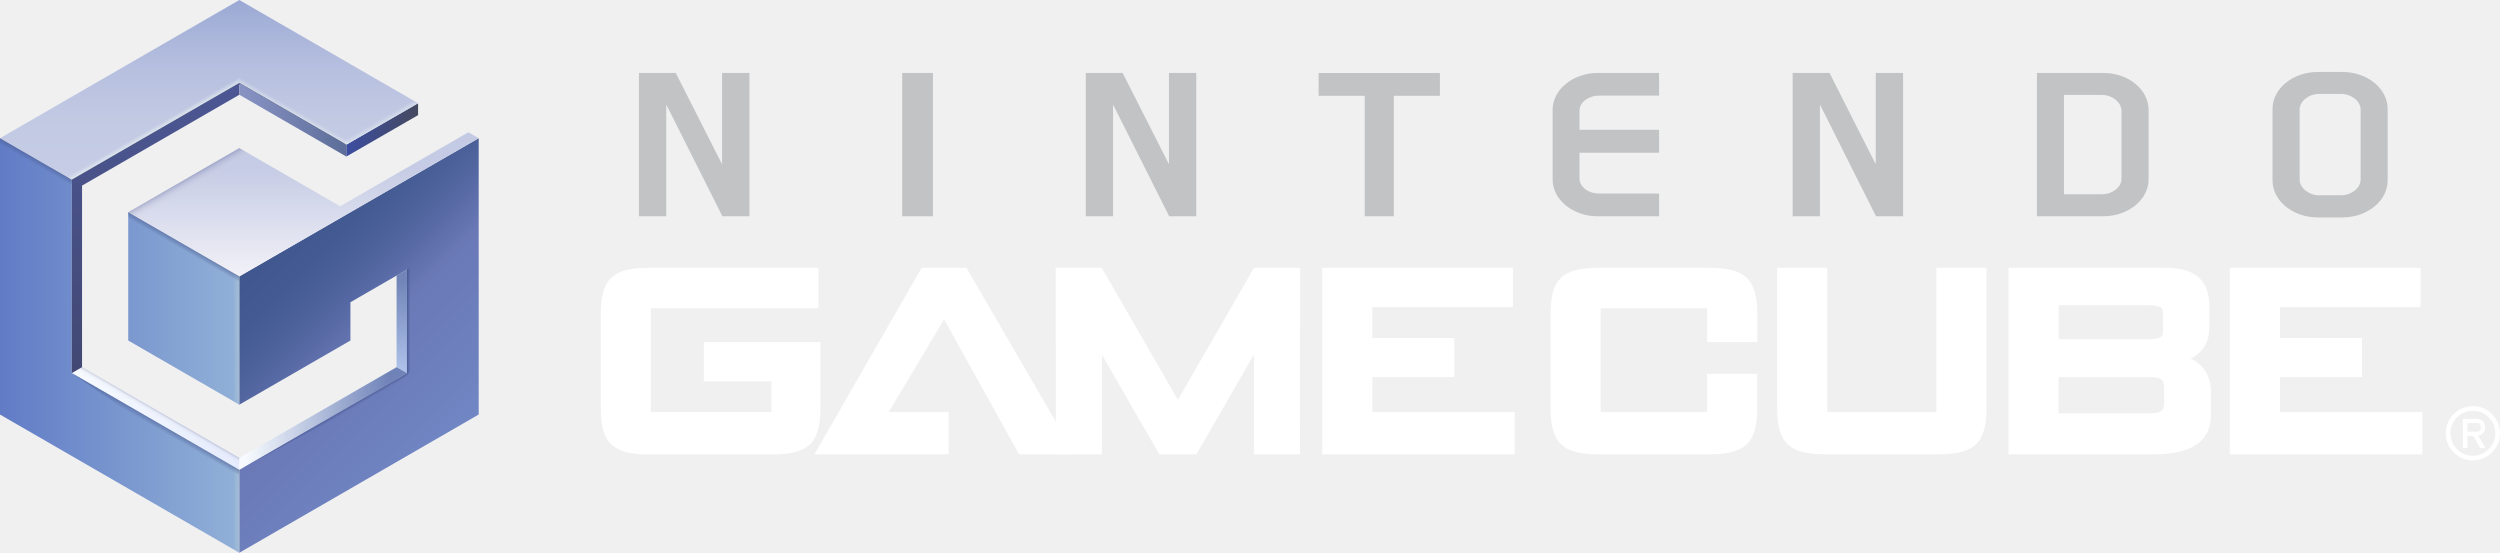
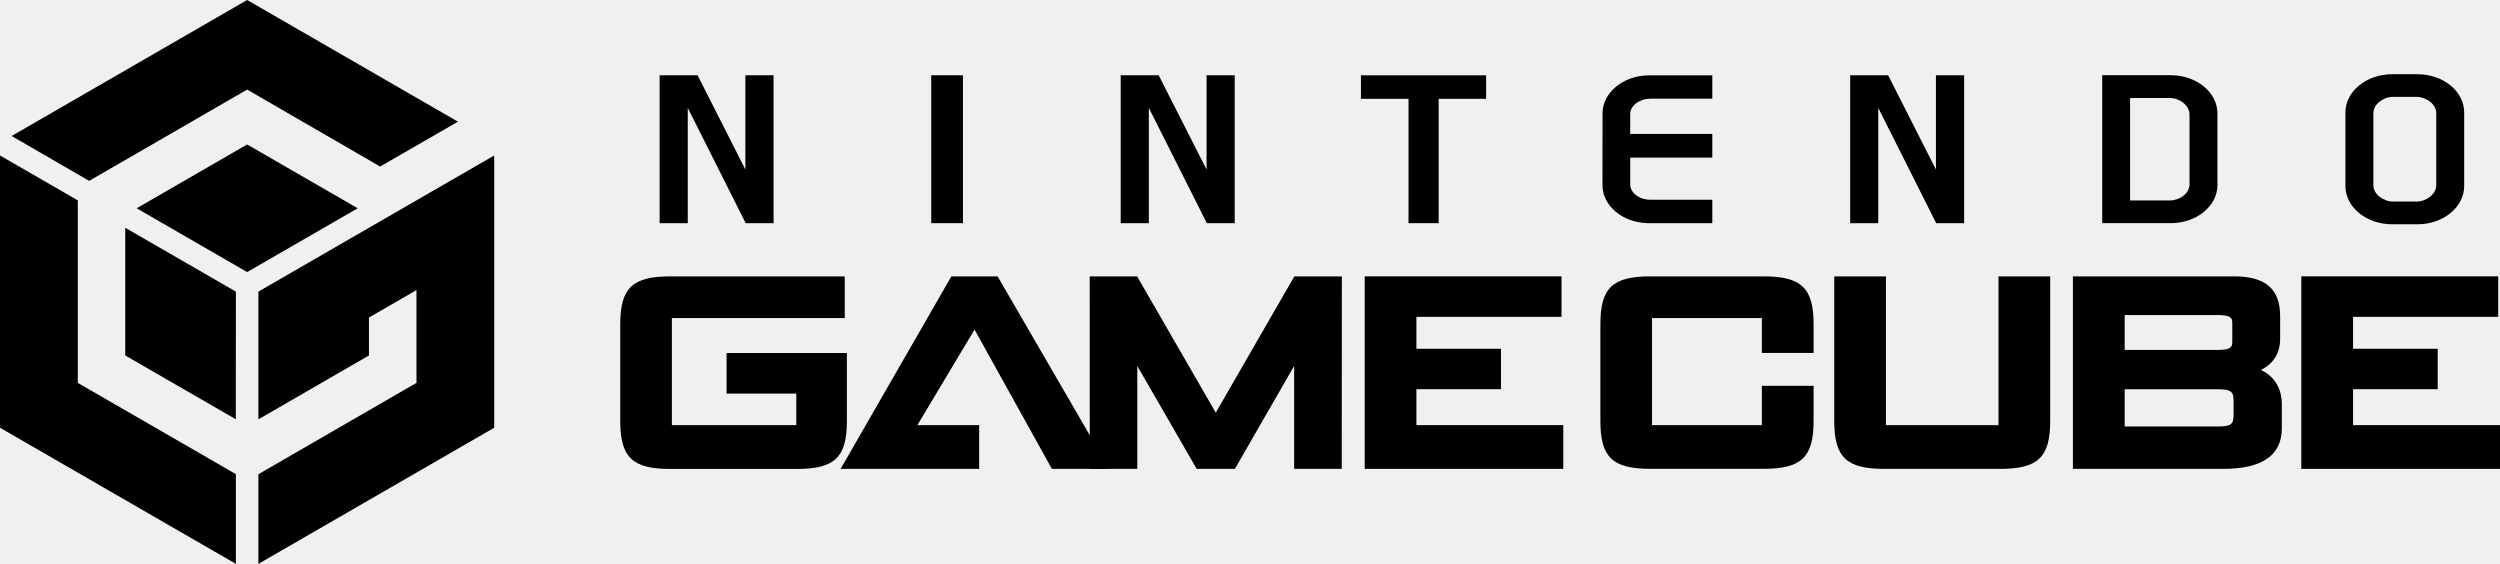
- <svg xmlns="http://www.w3.org/2000/svg" version="1.1" id="Layer_1" x="0px" y="0px" viewBox="0 0 3839 848.8" style="enable-background:new 0 0 3839 848.8;" xml:space="preserve">
+ <svg xmlns="http://www.w3.org/2000/svg" version="1.1" id="Layer_1" x="0px" y="0px" viewBox="0 0 3840 866.1" style="enable-background:new 0 0 3840 866.1;" xml:space="preserve">
  <style type="text/css">
	.st0{fill:#C2C3C4;}
	.st1{fill:url(#SVGID_1_);}
	.st2{fill:url(#SVGID_2_);}
- 	.st3{fill:none;stroke:#000000;stroke-width:8.06;stroke-miterlimit:10;}
+ 	.st3{fill:none;stroke:#000000;stroke-width:4.215;stroke-miterlimit:10;}
	.st4{fill:url(#SVGID_3_);}
	.st5{fill:url(#SVGID_4_);}
	.st6{fill:url(#SVGID_5_);}
	.st7{fill:url(#SVGID_6_);}
	.st8{fill:url(#SVGID_7_);}
	.st9{fill:url(#SVGID_8_);}
	.st10{fill:url(#SVGID_9_);}
	.st11{opacity:0.7;fill:url(#SVGID_10_);enable-background:new    ;}
	.st12{opacity:0.7;fill:url(#SVGID_11_);enable-background:new    ;}
	.st13{opacity:0.7;}
	.st14{opacity:0.7;fill:url(#SVGID_12_);enable-background:new    ;}
	.st15{opacity:0.7;fill:url(#SVGID_13_);enable-background:new    ;}
	.st16{fill:url(#SVGID_14_);}
	.st17{fill:url(#SVGID_15_);}
	.st18{opacity:0.7;fill:url(#SVGID_16_);enable-background:new    ;}
	.st19{opacity:0.7;fill:url(#SVGID_17_);enable-background:new    ;}
	.st20{opacity:0.7;fill:url(#SVGID_18_);enable-background:new    ;}
	.st21{opacity:0.7;fill:url(#SVGID_19_);enable-background:new    ;}
	.st22{opacity:0.7;fill:url(#SVGID_20_);enable-background:new    ;}
	.st23{opacity:0.7;fill:url(#SVGID_21_);enable-background:new    ;}
	.st24{opacity:0.7;fill:url(#SVGID_22_);enable-background:new    ;}
	.st25{fill:url(#SVGID_23_);}
	.st26{fill:url(#SVGID_24_);}
- 	.st27{fill:none;stroke:#000000;stroke-width:8.082;stroke-miterlimit:10;}
+ 	.st27{fill:none;stroke:#000000;stroke-width:8.088;stroke-miterlimit:10;}
	.st28{fill:url(#SVGID_25_);}
	.st29{fill:url(#SVGID_26_);}
	.st30{fill:url(#SVGID_27_);}
	.st31{fill:url(#SVGID_28_);}
	.st32{fill:url(#SVGID_29_);}
	.st33{fill:url(#SVGID_30_);}
	.st34{fill:url(#SVGID_31_);}
	.st35{opacity:0.7;fill:url(#SVGID_32_);enable-background:new    ;}
	.st36{opacity:0.7;fill:url(#SVGID_33_);enable-background:new    ;}
	.st37{opacity:0.7;fill:url(#SVGID_34_);enable-background:new    ;}
	.st38{opacity:0.7;fill:url(#SVGID_35_);enable-background:new    ;}
	.st39{fill:url(#SVGID_36_);}
	.st40{fill:url(#SVGID_37_);}
	.st41{opacity:0.7;fill:url(#SVGID_38_);enable-background:new    ;}
	.st42{opacity:0.7;fill:url(#SVGID_39_);enable-background:new    ;}
	.st43{opacity:0.7;fill:url(#SVGID_40_);enable-background:new    ;}
	.st44{opacity:0.7;fill:url(#SVGID_41_);enable-background:new    ;}
	.st45{opacity:0.7;fill:url(#SVGID_42_);enable-background:new    ;}
	.st46{opacity:0.7;fill:url(#SVGID_43_);enable-background:new    ;}
	.st47{opacity:0.7;fill:url(#SVGID_44_);enable-background:new    ;}
	.st48{fill:url(#SVGID_45_);}
	.st49{fill:url(#SVGID_46_);}
- 	.st50{fill:none;stroke:#000000;stroke-width:4.213;stroke-miterlimit:10;}
+ 	.st50{fill:none;stroke:#000000;stroke-width:8.063;stroke-miterlimit:10;}
	.st51{fill:url(#SVGID_47_);}
	.st52{fill:url(#SVGID_48_);}
	.st53{fill:url(#SVGID_49_);}
	.st54{fill:url(#SVGID_50_);}
	.st55{fill:url(#SVGID_51_);}
	.st56{fill:url(#SVGID_52_);}
	.st57{fill:url(#SVGID_53_);}
	.st58{opacity:0.7;fill:url(#SVGID_54_);enable-background:new    ;}
	.st59{opacity:0.7;fill:url(#SVGID_55_);enable-background:new    ;}
	.st60{opacity:0.7;fill:url(#SVGID_56_);enable-background:new    ;}
	.st61{opacity:0.7;fill:url(#SVGID_57_);enable-background:new    ;}
	.st62{fill:url(#SVGID_58_);}
	.st63{fill:url(#SVGID_59_);}
	.st64{opacity:0.7;fill:url(#SVGID_60_);enable-background:new    ;}
	.st65{opacity:0.7;fill:url(#SVGID_61_);enable-background:new    ;}
	.st66{opacity:0.7;fill:url(#SVGID_62_);enable-background:new    ;}
	.st67{opacity:0.7;fill:url(#SVGID_63_);enable-background:new    ;}
	.st68{opacity:0.7;fill:url(#SVGID_64_);enable-background:new    ;}
	.st69{opacity:0.7;fill:url(#SVGID_65_);enable-background:new    ;}
	.st70{opacity:0.7;fill:url(#SVGID_66_);enable-background:new    ;}
	.st71{fill:url(#SVGID_67_);}
	.st72{fill:url(#SVGID_68_);}
- 	.st73{fill:none;stroke:#000000;stroke-width:4.348;stroke-miterlimit:10;}
+ 	.st73{fill:none;stroke:#000000;stroke-width:4.35;stroke-miterlimit:10;}
	.st74{fill:url(#SVGID_69_);}
	.st75{fill:url(#SVGID_70_);}
	.st76{fill:url(#SVGID_71_);}
	.st77{fill:url(#SVGID_72_);}
	.st78{fill:url(#SVGID_73_);}
	.st79{fill:url(#SVGID_74_);}
	.st80{fill:url(#SVGID_75_);}
	.st81{opacity:0.7;fill:url(#SVGID_76_);enable-background:new    ;}
	.st82{opacity:0.7;fill:url(#SVGID_77_);enable-background:new    ;}
	.st83{opacity:0.7;fill:url(#SVGID_78_);enable-background:new    ;}
	.st84{opacity:0.7;fill:url(#SVGID_79_);enable-background:new    ;}
	.st85{fill:url(#SVGID_80_);}
	.st86{fill:url(#SVGID_81_);}
	.st87{opacity:0.7;fill:url(#SVGID_82_);enable-background:new    ;}
	.st88{opacity:0.7;fill:url(#SVGID_83_);enable-background:new    ;}
	.st89{opacity:0.7;fill:url(#SVGID_84_);enable-background:new    ;}
	.st90{opacity:0.7;fill:url(#SVGID_85_);enable-background:new    ;}
	.st91{opacity:0.7;fill:url(#SVGID_86_);enable-background:new    ;}
	.st92{opacity:0.7;fill:url(#SVGID_87_);enable-background:new    ;}
	.st93{opacity:0.7;fill:url(#SVGID_88_);enable-background:new    ;}
	.st94{fill:#FFFFFF;}
	.st95{fill:url(#SVGID_89_);}
	.st96{fill:url(#SVGID_90_);}
	.st97{fill:url(#SVGID_91_);}
	.st98{fill:url(#SVGID_92_);}
	.st99{fill:url(#SVGID_93_);}
	.st100{fill:url(#SVGID_94_);}
	.st101{fill:url(#SVGID_95_);}
	.st102{fill:url(#SVGID_96_);}
	.st103{fill:url(#SVGID_97_);}
	.st104{opacity:0.7;fill:url(#SVGID_98_);enable-background:new    ;}
	.st105{opacity:0.7;fill:url(#SVGID_99_);enable-background:new    ;}
	.st106{opacity:0.7;fill:url(#SVGID_100_);enable-background:new    ;}
	.st107{opacity:0.7;fill:url(#SVGID_101_);enable-background:new    ;}
	.st108{fill:url(#SVGID_102_);}
	.st109{fill:url(#SVGID_103_);}
	.st110{opacity:0.7;fill:url(#SVGID_104_);enable-background:new    ;}
	.st111{opacity:0.7;fill:url(#SVGID_105_);enable-background:new    ;}
	.st112{opacity:0.7;fill:url(#SVGID_106_);enable-background:new    ;}
	.st113{opacity:0.7;fill:url(#SVGID_107_);enable-background:new    ;}
	.st114{opacity:0.7;fill:url(#SVGID_108_);enable-background:new    ;}
	.st115{opacity:0.7;fill:url(#SVGID_109_);enable-background:new    ;}
	.st116{opacity:0.7;fill:url(#SVGID_110_);enable-background:new    ;}
	.st117{fill:url(#SVGID_111_);}
	.st118{fill:url(#SVGID_112_);}
	.st119{fill:url(#SVGID_113_);}
	.st120{fill:url(#SVGID_114_);}
	.st121{fill:url(#SVGID_115_);}
	.st122{fill:url(#SVGID_116_);}
	.st123{fill:url(#SVGID_117_);}
	.st124{fill:url(#SVGID_118_);}
	.st125{fill:url(#SVGID_119_);}
	.st126{opacity:0.7;fill:url(#SVGID_120_);enable-background:new    ;}
	.st127{opacity:0.7;fill:url(#SVGID_121_);enable-background:new    ;}
	.st128{opacity:0.7;fill:url(#SVGID_122_);enable-background:new    ;}
	.st129{opacity:0.7;fill:url(#SVGID_123_);enable-background:new    ;}
	.st130{fill:url(#SVGID_124_);}
	.st131{fill:url(#SVGID_125_);}
	.st132{opacity:0.7;fill:url(#SVGID_126_);enable-background:new    ;}
	.st133{opacity:0.7;fill:url(#SVGID_127_);enable-background:new    ;}
	.st134{opacity:0.7;fill:url(#SVGID_128_);enable-background:new    ;}
	.st135{opacity:0.7;fill:url(#SVGID_129_);enable-background:new    ;}
	.st136{opacity:0.7;fill:url(#SVGID_130_);enable-background:new    ;}
	.st137{opacity:0.7;fill:url(#SVGID_131_);enable-background:new    ;}
	.st138{opacity:0.7;fill:url(#SVGID_132_);enable-background:new    ;}
	.st139{fill:url(#SVGID_133_);}
	.st140{fill:url(#SVGID_134_);}
	.st141{fill:url(#SVGID_135_);}
	.st142{fill:url(#SVGID_136_);}
	.st143{fill:url(#SVGID_137_);}
	.st144{fill:url(#SVGID_138_);}
	.st145{fill:url(#SVGID_139_);}
	.st146{fill:url(#SVGID_140_);}
	.st147{fill:url(#SVGID_141_);}
	.st148{opacity:0.7;fill:url(#SVGID_142_);enable-background:new    ;}
	.st149{opacity:0.7;fill:url(#SVGID_143_);enable-background:new    ;}
	.st150{opacity:0.7;fill:url(#SVGID_144_);enable-background:new    ;}
	.st151{opacity:0.7;fill:url(#SVGID_145_);enable-background:new    ;}
	.st152{fill:url(#SVGID_146_);}
	.st153{fill:url(#SVGID_147_);}
	.st154{opacity:0.7;fill:url(#SVGID_148_);enable-background:new    ;}
	.st155{opacity:0.7;fill:url(#SVGID_149_);enable-background:new    ;}
	.st156{opacity:0.7;fill:url(#SVGID_150_);enable-background:new    ;}
	.st157{opacity:0.7;fill:url(#SVGID_151_);enable-background:new    ;}
	.st158{opacity:0.7;fill:url(#SVGID_152_);enable-background:new    ;}
	.st159{opacity:0.7;fill:url(#SVGID_153_);enable-background:new    ;}
	.st160{opacity:0.7;fill:url(#SVGID_154_);enable-background:new    ;}
	.st161{fill:url(#SVGID_155_);}
	.st162{fill:url(#SVGID_156_);}
	.st163{fill:url(#SVGID_157_);}
	.st164{fill:url(#SVGID_158_);}
	.st165{fill:url(#SVGID_159_);}
	.st166{fill:url(#SVGID_160_);}
	.st167{fill:url(#SVGID_161_);}
	.st168{fill:url(#SVGID_162_);}
	.st169{fill:url(#SVGID_163_);}
	.st170{opacity:0.7;fill:url(#SVGID_164_);enable-background:new    ;}
	.st171{opacity:0.7;fill:url(#SVGID_165_);enable-background:new    ;}
	.st172{opacity:0.7;fill:url(#SVGID_166_);enable-background:new    ;}
	.st173{opacity:0.7;fill:url(#SVGID_167_);enable-background:new    ;}
	.st174{fill:url(#SVGID_168_);}
	.st175{fill:url(#SVGID_169_);}
	.st176{opacity:0.7;fill:url(#SVGID_170_);enable-background:new    ;}
	.st177{opacity:0.7;fill:url(#SVGID_171_);enable-background:new    ;}
	.st178{opacity:0.7;fill:url(#SVGID_172_);enable-background:new    ;}
	.st179{opacity:0.7;fill:url(#SVGID_173_);enable-background:new    ;}
	.st180{opacity:0.7;fill:url(#SVGID_174_);enable-background:new    ;}
	.st181{opacity:0.7;fill:url(#SVGID_175_);enable-background:new    ;}
	.st182{opacity:0.7;fill:url(#SVGID_176_);enable-background:new    ;}
</style>
  <g>
-     <g>
-       <polyline class="st94" points="1415.3,411.2 1250.6,697.7 1456.7,697.7 1456.7,632.6 1364.8,632.6 1449.8,490.4 1564.9,697.7     1650.4,697.7 1484.1,411.2 1415.3,411.2   " />
-       <polyline class="st94" points="1837.2,697.7 1925.4,544.6 1925.4,697.7 1996.3,697.7 1996.5,411.2 1925.7,411.2 1808.8,614     1691.8,411.2 1621.2,411.2 1621.3,697.7 1692.1,697.7 1692.1,544.6 1780.3,697.7 1837.2,697.7   " />
-       <path class="st94" d="M1259.8,525.3h-179v60.4h103.8v47H999.4V473.3h257.2v-62.1H997c-56.2,0-74.4,17.2-74.4,71.2v144    c0,54.2,18.1,71.4,74.4,71.4h188.5c56.2,0,74.3-17.2,74.3-71.4L1259.8,525.3" />
-       <path class="st94" d="M2623.9,411.2h-168.4c-56.5,0-74.4,17.2-74.4,71.2v143.9c0,54.2,17.9,71.3,74.4,71.3h168.4    c56.2,0,74.5-17.1,74.5-71.3V574h-77v58.6h-163.4V473.4h163.5v51.9h77v-42.8C2698.4,428.5,2680.1,411.2,2623.9,411.2" />
-       <path class="st94" d="M2973.5,632.6h-167.5V411.2h-77v215c0,54.2,18.1,71.4,74.4,71.4h172.5c56.4,0,74.5-17.2,74.5-71.4v-215    h-76.9V632.6" />
-       <path class="st94" d="M3323.3,617c0,13.8-3.1,17.6-23.9,17.6h-138.3v-55.4h138.2c20.8,0,23.9,3.8,23.9,17.4V617 M3161.3,468.8    h137.9c21.3,0,22.3,4.6,22.3,12.9v26.1c0,8.3-1,13-22.3,13h-137.9V468.8z M3363.9,550.5c18.5-8.8,28.7-25.1,28.7-46.3v-33.6    c0-40.6-21.7-59.4-68.2-59.4h-240.1v286.4h223.4c58.2,0,87.5-20.2,87.5-60.6v-34.7C3395.2,577.9,3384.1,560,3363.9,550.5z" />
-       <polyline class="st94" points="3501.2,579 3627.1,579 3627.1,519 3501.2,519 3501.2,471.5 3717.1,471.5 3717.1,411.2     3424.1,411.2 3424.1,697.7 3719.7,697.7 3719.7,632.6 3501.2,632.6 3501.2,579   " />
-       <polyline class="st94" points="2107.4,579 2233.2,579 2233.2,519 2107.4,519 2107.4,471.5 2323.3,471.5 2323.3,411.2     2030.5,411.2 2030.5,697.7 2325.9,697.7 2325.9,632.6 2107.4,632.6 2107.4,579   " />
-       <polyline class="st0" points="2922.4,332.1 2922.4,112 2880.4,112 2880.4,252.3 2809.4,112 2752.8,112 2752.8,332.1 2794.7,332.1     2794.7,160.5 2880.8,332.1 2922.4,332.1   " />
-       <polyline class="st0" points="1709.2,160.5 1795.4,332.1 1837,332.1 1837,112 1795.1,112 1795.1,252.3 1723.9,112 1667.3,112     1667.3,332.1 1709.2,332.1 1709.2,160.5   " />
-       <polyline class="st0" points="1023.1,160.5 1109.3,332.1 1150.8,332.1 1150.8,112 1108.8,112 1108.8,252.3 1037.7,112 981.2,112     981.2,332.1 1023.1,332.1 1023.1,160.5   " />
-       <rect x="1385.4" y="112" class="st0" width="47.2" height="220.1" />
-       <polyline class="st0" points="2095.7,332.1 2140.4,332.1 2140.4,147.1 2211.1,147.1 2211.1,112.1 2024.9,112.1 2024.9,147.1     2095.7,147.1 2095.7,332.1   " />
-       <path class="st0" d="M3169.4,145.8h59.1c14.5,0,29.3,11,29.3,24.4v104c0,14.2-15.3,24.1-29.3,24.1h-59.1V145.8 M3229.7,332.1    c38.5,0,69.7-25.5,69.7-56.8V168.9c0-31.5-31.1-56.9-69.7-56.9h-101.8v220.1L3229.7,332.1L3229.7,332.1z" />
-       <path class="st0" d="M3625,275.7c0,13.3-15,24.2-29.4,24.2h-34.9c-14.5,0-29.4-10.9-29.4-24.2V168.5c0-13.6,14.9-24.3,29.4-24.3    h34.9c14.4,0,29.4,10.7,29.4,24.3V275.7 M3666.5,167.3c0-31.4-31.4-56.8-69.6-56.8h-37.6c-38.3,0-69.6,25.4-69.6,56.8v109.7    c0,31.5,31.2,56.9,69.6,56.9h37.6c38.2,0,69.6-25.4,69.6-56.9V167.3z" />
-       <path class="st0" d="M2384.2,275.5c0,30.6,29.6,55.3,66.5,56.6h97v-34.9h-92.8c-14.5,0-29.4-9.5-29.4-22.9v-39.8h122.2v-35.2    h-122.2v-29.5c0-13.3,14.9-23,29.4-23h92.8V112h-95.5c-37.6,0.8-68,25.8-68,56.7V275.5" />
-       <path class="st94" d="M3797.3,699.8c19,0,34.5-15.5,34.5-34.5c0-19-15.5-34.5-34.5-34.5c-19,0-34.5,15.5-34.5,34.5    C3762.9,684.3,3778.3,699.8,3797.3,699.8 M3797.3,623.7c22.9,0,41.7,18.7,41.7,41.6c0,23-18.8,41.7-41.7,41.7    c-22.9,0-41.6-18.7-41.6-41.7C3755.7,642.3,3774.4,623.7,3797.3,623.7z" />
-       <path class="st94" d="M3789,662.9h14.1l0.4,0.1c3.5,0,6.3-3.2,6.3-6.7c0-3.6-2.8-6.9-6.3-6.9l-0.4,0.1l-14.1-0.1V662.9     M3797.8,669.3h-8.8v18.8h-7v-44.9h21.8v0.1c7,0,12.5,6.1,12.5,13c0,6.4-4.7,11.9-10.8,12.8l11.2,19h-8L3797.8,669.3z" />
-     </g>
-     <g>
-       <g>
-         <linearGradient id="SVGID_1_" gradientUnits="userSpaceOnUse" x1="531.835" y1="-7445.91" x2="642.015" y2="-7445.91" gradientTransform="matrix(1 0 0 1 0 7645.328)">
-           <stop offset="0" style="stop-color:#3C4DA1" />
-           <stop offset="0.993" style="stop-color:#45495F" />
-         </linearGradient>
-         <polygon class="st1" points="642,158.5 642,176.8 531.8,240.4 531.8,222.1    " />
-         <linearGradient id="SVGID_2_" gradientUnits="userSpaceOnUse" x1="238.854" y1="-7081.507" x2="238.854" y2="-6923.765" gradientTransform="matrix(1 0 0 1 0 7645.328)">
-           <stop offset="3.680000e-02" style="stop-color:#F7FBFF" />
-           <stop offset="0.896" style="stop-color:#E7ECFE" />
-         </linearGradient>
-         <polygon class="st2" points="126,563.8 110.2,572.9 367.5,721.6 367.5,703.2    " />
-         <g>
-           <path class="st50" d="M110.2,275.8l257.3-148.6" />
-         </g>
-         <path class="st50" d="M367.5,127.2l164.3,94.9" />
-         <linearGradient id="SVGID_3_" gradientUnits="userSpaceOnUse" x1="616.957" y1="-7072.391" x2="616.957" y2="-7231.332" gradientTransform="matrix(1 0 0 1 0 7645.328)">
-           <stop offset="3.680000e-02" style="stop-color:#ADC1EA" />
-           <stop offset="0.896" style="stop-color:#7185B8" />
-         </linearGradient>
-         <polygon class="st4" points="609,423.1 609,563.8 624.9,572.9 624.9,414    " />
-         <linearGradient id="SVGID_4_" gradientUnits="userSpaceOnUse" x1="367.528" y1="-7002.636" x2="624.876" y2="-7002.636" gradientTransform="matrix(1 0 0 1 0 7645.328)">
-           <stop offset="3.680000e-02" style="stop-color:#F7FBFF" />
-           <stop offset="0.896" style="stop-color:#6F83B9" />
-         </linearGradient>
-         <polygon class="st5" points="609,563.8 367.5,703.2 367.5,721.6 624.9,572.9    " />
-         <g>
-           <g>
-             <linearGradient id="SVGID_5_" gradientUnits="userSpaceOnUse" x1="883.614" y1="-4275.98" x2="1251.142" y2="-4275.98" gradientTransform="matrix(1 0 0 1 -883.6135 4806.434)">
-               <stop offset="0" style="stop-color:#617CC6" />
-               <stop offset="0.993" style="stop-color:#91B0D7" />
-             </linearGradient>
-             <path class="st6" d="M196.9,325.9v197l170.6,98.5v-197L196.9,325.9z M110.2,275.8L0,212.2v424.4l367.5,212.2V721.5L110.2,572.9       V275.8z" />
-           </g>
-         </g>
-         <linearGradient id="SVGID_6_" gradientUnits="userSpaceOnUse" x1="238.854" y1="-7518.113" x2="238.854" y2="-7072.391" gradientTransform="matrix(1 0 0 1 0 7645.328)">
-           <stop offset="1.491781e-07" style="stop-color:#4C5794" />
-           <stop offset="1" style="stop-color:#424873" />
-         </linearGradient>
-         <polygon class="st7" points="110.2,275.8 110.2,275.8 110.2,572.9 126,563.8 126,285 126,285 367.5,145.5 367.5,127.2    " />
-         <linearGradient id="SVGID_7_" gradientUnits="userSpaceOnUse" x1="406.352" y1="-7259.789" x2="696.206" y2="-6969.934" gradientTransform="matrix(1 0 0 1 0 7645.328)">
-           <stop offset="7.458905e-08" style="stop-color:#3F578E" />
-           <stop offset="0.152" style="stop-color:#435A92" />
-           <stop offset="0.306" style="stop-color:#4F639D" />
-           <stop offset="0.459" style="stop-color:#6373B0" />
-           <stop offset="0.501" style="stop-color:#6A78B6" />
-           <stop offset="0.9" style="stop-color:#6F83C1" />
-           <stop offset="1" style="stop-color:#7187C4" />
-         </linearGradient>
-         <polygon class="st8" points="367.5,848.8 367.5,721.6 624.9,572.9 624.9,414 538.1,464.1 538.1,522.9 367.5,621.4 367.5,424.4      735.1,212.2 735.1,636.5 733.6,637.4    " />
-         <g>
-           <g>
-             <linearGradient id="SVGID_8_" gradientUnits="userSpaceOnUse" x1="1251.142" y1="-4806.434" x2="1251.142" y2="-4382.07" gradientTransform="matrix(1 0 0 1 -883.6135 4806.434)">
-               <stop offset="0" style="stop-color:#9AA8D4" />
-               <stop offset="6.100000e-02" style="stop-color:#A2AFD7" />
-               <stop offset="0.242" style="stop-color:#B6BFDF" />
-               <stop offset="0.425" style="stop-color:#C2C9E3" />
-               <stop offset="0.61" style="stop-color:#C6CCE5" />
-               <stop offset="1" style="stop-color:#F2F1F7" />
-             </linearGradient>
-             <path class="st9" d="M531.8,222.1L642,158.5L367.5,0L0,212.2l110.2,63.6l257.3-148.6L531.8,222.1z M719.2,203.1L522.3,316.7       l-154.8-89.3l-170.6,98.5l170.6,98.5l367.5-212.2L719.2,203.1z" />
-           </g>
-         </g>
-         <linearGradient id="SVGID_9_" gradientUnits="userSpaceOnUse" x1="367.528" y1="-7461.538" x2="531.835" y2="-7461.538" gradientTransform="matrix(1 0 0 1 0 7645.328)">
-           <stop offset="3.680000e-02" style="stop-color:#8792C3" />
-           <stop offset="1" style="stop-color:#5C6D99" />
-         </linearGradient>
-         <polygon class="st10" points="367.5,127.2 367.5,145.5 531.8,240.4 531.8,222.1    " />
-         <linearGradient id="SVGID_10_" gradientUnits="userSpaceOnUse" x1="346.013" y1="-7128.653" x2="367.528" y2="-7128.653" gradientTransform="matrix(1 0 0 1 0 7645.328)">
-           <stop offset="0.531" style="stop-color:#ACC3D6;stop-opacity:0" />
-           <stop offset="1" style="stop-color:#ACC3D6" />
-         </linearGradient>
-         <polygon class="st11" points="346,412 346,609 367.5,621.4 367.5,424.4    " />
-         <linearGradient id="SVGID_11_" gradientUnits="userSpaceOnUse" x1="346.013" y1="-6866.382" x2="367.528" y2="-6866.382" gradientTransform="matrix(1 0 0 1 0 7645.328)">
-           <stop offset="0.531" style="stop-color:#ACC3D6;stop-opacity:0" />
-           <stop offset="1" style="stop-color:#ACC3D6" />
-         </linearGradient>
-         <polygon class="st12" points="346,709.1 346,836.3 367.5,848.8 367.5,721.6    " />
-         <g class="st13">
-           <linearGradient id="SVGID_12_" gradientUnits="userSpaceOnUse" x1="11126.074" y1="-4304.945" x2="11147.601" y2="-4304.945" gradientTransform="matrix(0.5 -0.866 0.866 0.5 -1785.297 12053.473)">
-             <stop offset="0.623" style="stop-color:#47588B;stop-opacity:0" />
-             <stop offset="1" style="stop-color:#47588B" />
-           </linearGradient>
-           <polygon class="st14" points="0,237 110.2,300.6 110.2,275.8 0,212.2     " />
-           <linearGradient id="SVGID_13_" gradientUnits="userSpaceOnUse" x1="11126.074" y1="-4042.676" x2="11147.6" y2="-4042.676" gradientTransform="matrix(0.5 -0.866 0.866 0.5 -1785.297 12053.473)">
-             <stop offset="0.623" style="stop-color:#47588B;stop-opacity:0" />
-             <stop offset="1" style="stop-color:#47588B" />
-           </linearGradient>
-           <polygon class="st15" points="196.9,350.7 367.5,449.2 367.5,424.4 196.9,325.9     " />
-         </g>
-         <linearGradient id="SVGID_14_" gradientUnits="userSpaceOnUse" x1="296.782" y1="-7352.26" x2="286.024" y2="-7370.893" gradientTransform="matrix(1 0 0 1 0 7645.328)">
-           <stop offset="2.290950e-07" style="stop-color:#DBDDE8;stop-opacity:0" />
-           <stop offset="0.185" style="stop-color:#D8DAE6;stop-opacity:3.690000e-02" />
-           <stop offset="0.325" style="stop-color:#CED1DF;stop-opacity:6.490000e-02" />
-           <stop offset="0.45" style="stop-color:#BEC1D4;stop-opacity:9.000000e-02" />
-           <stop offset="0.567" style="stop-color:#A7ABC4;stop-opacity:0.113" />
-           <stop offset="0.677" style="stop-color:#898EB0;stop-opacity:0.136" />
-           <stop offset="0.784" style="stop-color:#656A97;stop-opacity:0.157" />
-           <stop offset="0.886" style="stop-color:#3A4079;stop-opacity:0.177" />
-           <stop offset="0.984" style="stop-color:#091157;stop-opacity:0.197" />
-           <stop offset="1" style="stop-color:#000851;stop-opacity:0.2" />
-         </linearGradient>
-         <polygon class="st16" points="382.7,236.2 218.4,338.3 196.9,325.9 367.5,227.4    " />
-         <linearGradient id="SVGID_15_" gradientUnits="userSpaceOnUse" x1="5649.967" y1="-7002.29" x2="5644.26" y2="-7012.176" gradientTransform="matrix(-1 0 0 1 5890.37 7645.328)">
-           <stop offset="2.290950e-07" style="stop-color:#DBDDE8;stop-opacity:0" />
-           <stop offset="0.312" style="stop-color:#D9DBE7;stop-opacity:6.240000e-02" />
-           <stop offset="0.455" style="stop-color:#D1D4E1;stop-opacity:9.100000e-02" />
-           <stop offset="0.563" style="stop-color:#C5C7D9;stop-opacity:0.113" />
-           <stop offset="0.654" style="stop-color:#B3B6CC;stop-opacity:0.131" />
-           <stop offset="0.735" style="stop-color:#9B9FBC;stop-opacity:0.147" />
-           <stop offset="0.807" style="stop-color:#7E82A8;stop-opacity:0.161" />
-           <stop offset="0.874" style="stop-color:#5B6190;stop-opacity:0.175" />
-           <stop offset="0.936" style="stop-color:#333974;stop-opacity:0.187" />
-           <stop offset="0.992" style="stop-color:#070E56;stop-opacity:0.199" />
-           <stop offset="1" style="stop-color:#000851;stop-opacity:0.2" />
-         </linearGradient>
-         <polygon class="st17" points="114.6,570.4 367.5,713.4 367.5,703.2 126,563.8    " />
-         <g class="st13">
-           <linearGradient id="SVGID_16_" gradientUnits="userSpaceOnUse" x1="10868.735" y1="-3944.17" x2="10890.247" y2="-3944.17" gradientTransform="matrix(0.5 -0.866 0.866 0.5 -1785.297 12053.473)">
-             <stop offset="0.623" style="stop-color:#47588B;stop-opacity:0" />
-             <stop offset="1" style="stop-color:#47588B" />
-           </linearGradient>
-           <polygon class="st18" points="110.2,572.9 195.4,632.1 367.5,746.4 367.5,721.6     " />
-         </g>
-         <g class="st13">
-           <linearGradient id="SVGID_17_" gradientUnits="userSpaceOnUse" x1="13451.385" y1="522.804" x2="13472.904" y2="522.804" gradientTransform="matrix(-0.5 -0.866 -0.866 0.5 7685.454 12053.473)">
-             <stop offset="0.76" style="stop-color:#3B4D86;stop-opacity:0" />
-             <stop offset="1" style="stop-color:#3B4D86" />
-           </linearGradient>
-           <polygon class="st19" points="624.9,597.8 475.1,663.1 367.5,721.6 477.9,657.9 624.9,572.9     " />
-         </g>
-         <g>
-           <linearGradient id="SVGID_18_" gradientUnits="userSpaceOnUse" x1="14008.264" y1="522.827" x2="13987.491" y2="522.827" gradientTransform="matrix(-0.5 -0.866 -0.866 0.5 7685.454 12053.473)">
-             <stop offset="0.623" style="stop-color:#E8F2F3;stop-opacity:0" />
-             <stop offset="0.998" style="stop-color:#E8F2F3" />
-           </linearGradient>
-           <polygon class="st20" points="367.5,127.3 110.2,275.8 89.5,263.9 367.5,103.5     " />
-         </g>
-         <g class="st13">
-           <linearGradient id="SVGID_19_" gradientUnits="userSpaceOnUse" x1="11395.146" y1="-4056.805" x2="11374.408" y2="-4056.805" gradientTransform="matrix(0.5 -0.866 0.866 0.5 -1724.423 12053.473)">
-             <stop offset="0.623" style="stop-color:#E8F2F3;stop-opacity:0" />
-             <stop offset="0.998" style="stop-color:#E8F2F3" />
-           </linearGradient>
-           <polygon class="st21" points="367.5,127.3 531.8,222.1 552.5,210.1 367.5,103.5     " />
-         </g>
-         <g class="st13">
-           <linearGradient id="SVGID_20_" gradientUnits="userSpaceOnUse" x1="-7857.485" y1="7111.685" x2="-7836.78" y2="7111.685" gradientTransform="matrix(0.5 0.866 0.866 -0.5 -1658.595 10535.77)">
-             <stop offset="0.623" style="stop-color:#E8F2F3;stop-opacity:0" />
-             <stop offset="0.998" style="stop-color:#E8F2F3" />
-           </linearGradient>
-           <polygon class="st22" points="511.1,210.1 621.3,146.5 642,158.5 531.8,222.1     " />
-         </g>
-         <g>
-           <linearGradient id="SVGID_21_" gradientUnits="userSpaceOnUse" x1="5302.739" y1="14504.835" x2="5324.254" y2="14504.835" gradientTransform="matrix(-1 0 0 -1 5949.13 14992.076)">
-             <stop offset="0.76" style="stop-color:#3B4D86;stop-opacity:0" />
-             <stop offset="1" style="stop-color:#3B4D86" />
-           </linearGradient>
-           <polygon class="st23" points="646.4,560.5 646.4,401.5 624.9,414 624.9,572.9     " />
-         </g>
-         <linearGradient id="SVGID_22_" gradientUnits="userSpaceOnUse" x1="635.934" y1="-7065.288" x2="624.565" y2="-7071.852" gradientTransform="matrix(1 0 0 1 0 7645.328)">
-           <stop offset="0.76" style="stop-color:#3B4D86;stop-opacity:0" />
-           <stop offset="1" style="stop-color:#3B4D86" />
-         </linearGradient>
-         <polygon class="st24" points="624.9,599.2 624.9,572.9 646.4,560.5    " />
-       </g>
-     </g>
+     <polyline points="1461.3,424.5 1291.2,720.2 1504,720.2 1504,653 1409.1,653 1496.9,506.2 1615.7,720.2 1703.9,720.2 1532.3,424.5    1461.3,424.5  " />
+     <polyline points="1896.8,720.2 1987.8,562.1 1987.8,720.2 2060.9,720.2 2061.1,424.5 1988.1,424.5 1867.4,633.9 1746.6,424.5    1673.8,424.5 1673.9,720.2 1746.9,720.2 1746.9,562.1 1838.1,720.2 1896.8,720.2  " />
+     <path d="M1300.7,542.2H1116v62.4h107.1V653H1032V488.6h265.5v-64.1h-268c-58,0-76.8,17.8-76.8,73.5v148.6   c0,55.9,18.7,73.7,76.8,73.7h194.6c58,0,76.7-17.8,76.7-73.7V542.2" />
+     <path d="M2708.8,424.5H2535c-58.3,0-76.8,17.8-76.8,73.5v148.5c0,55.9,18.5,73.6,76.8,73.6h173.8c58,0,76.9-17.7,76.9-73.6v-53.9   h-79.5V653h-168.7V488.6h168.7v53.5h79.5V498C2785.7,442.3,2766.8,424.5,2708.8,424.5" />
+     <path d="M3069.7,653h-172.9V424.5h-79.4v222c0,55.9,18.7,73.7,76.8,73.7h178c58.2,0,76.9-17.8,76.9-73.7v-222h-79.4V653" />
+     <path d="M3430.8,637c0,14.3-3.2,18.1-24.7,18.1h-142.6v-57.2h142.6c21.5,0,24.7,4,24.7,18V637 M3263.5,483.9h142.3   c22,0,23,4.7,23,13.3v26.9c0,8.5-1,13.4-23,13.4h-142.3V483.9z M3472.7,568.2c19.1-9.1,29.6-25.9,29.6-47.8v-34.6   c0-41.9-22.4-61.3-70.4-61.3H3184v295.7h230.6c60.1,0,90.3-20.8,90.3-62.5v-35.9C3505,596.6,3493.6,578,3472.7,568.2z" />
+     <polyline points="3614.3,597.8 3744.3,597.8 3744.3,535.7 3614.3,535.7 3614.3,486.7 3837.3,486.7 3837.3,424.5 3534.8,424.5    3534.8,720.2 3840,720.2 3840,653 3614.3,653 3614.3,597.8  " />
+     <polyline points="2175.6,597.8 2305.5,597.8 2305.5,535.7 2175.6,535.7 2175.6,486.7 2398.5,486.7 2398.5,424.5 2096.2,424.5    2096.2,720.2 2401.2,720.2 2401.2,653 2175.6,653 2175.6,597.8  " />
+     <polyline points="3016.9,342.8 3016.9,115.6 2973.6,115.6 2973.6,260.4 2900.2,115.6 2841.9,115.6 2841.9,342.8 2885,342.8    2885,165.7 2974,342.8 3016.9,342.8  " />
+     <polyline points="1764.6,165.7 1853.7,342.8 1896.5,342.8 1896.5,115.6 1853.3,115.6 1853.3,260.4 1779.7,115.6 1721.4,115.6    1721.4,342.8 1764.6,342.8 1764.6,165.7  " />
+     <polyline points="1056.4,165.7 1145.4,342.8 1188.2,342.8 1188.2,115.6 1144.9,115.6 1144.9,260.4 1071.5,115.6 1013.2,115.6    1013.2,342.8 1056.4,342.8 1056.4,165.7  " />
+     <rect x="1430.4" y="115.6" width="48.7" height="227.2" />
+     <polyline points="2163.5,342.8 2209.8,342.8 2209.8,151.8 2282.7,151.8 2282.7,115.7 2090.4,115.7 2090.4,151.8 2163.5,151.8    2163.5,342.8  " />
+     <path d="M3271.8,150.5h61c14.9,0,30.3,11.4,30.3,25.2V283c0,14.7-15.8,24.9-30.3,24.9h-61V150.5 M3334.1,342.8   c39.8,0,71.9-26.3,71.9-58.6V174.3c0-32.5-32.1-58.8-71.9-58.8H3229v227.2H3334.1z" />
+     <path d="M3742.1,284.6c0,13.7-15.5,25-30.3,25h-36c-14.9,0-30.3-11.3-30.3-25V173.9c0-14.1,15.4-25.1,30.3-25.1h36   c14.8,0,30.3,11,30.3,25.1V284.6 M3785,172.6c0-32.4-32.4-58.6-71.8-58.6h-38.8c-39.6,0-71.8,26.3-71.8,58.6v113.2   c0,32.5,32.2,58.7,71.8,58.7h38.8c39.5,0,71.8-26.2,71.8-58.7V172.6z" />
+     <path d="M2461.4,284.4c0,31.6,30.5,57.1,68.6,58.4h100.1v-36h-95.8c-15,0-30.3-9.8-30.3-23.6v-41.1h126.1v-36.4H2504v-30.4   c0-13.7,15.3-23.7,30.3-23.7h95.8v-35.9h-98.5c-38.8,0.8-70.1,26.6-70.1,58.5L2461.4,284.4" />
+     <polyline points="192.4,546 362.2,644 362.3,447.9 192.4,349.9 192.4,546  " />
+     <polyline points="119.5,588.1 362.3,728.3 362.3,866.1 0,657 0,238.8 119.5,307.8 119.5,588.1  " />
+     <polyline points="379.6,221.9 209.9,319.9 379.6,417.9 549.4,319.9 379.6,221.9  " />
+     <polyline points="379.6,137.6 583.9,255.8 703.4,186.9 379.6,0 17.8,208.9 137,277.8 379.6,137.6  " />
+     <polyline points="639.7,588.1 639.7,445.6 566.7,487.7 566.7,546 396.9,644.1 396.9,644.3 396.9,447.9 759.1,238.8 759.1,657    396.9,866.1 396.9,728.4 639.7,588.1  " />
  </g>
</svg>
